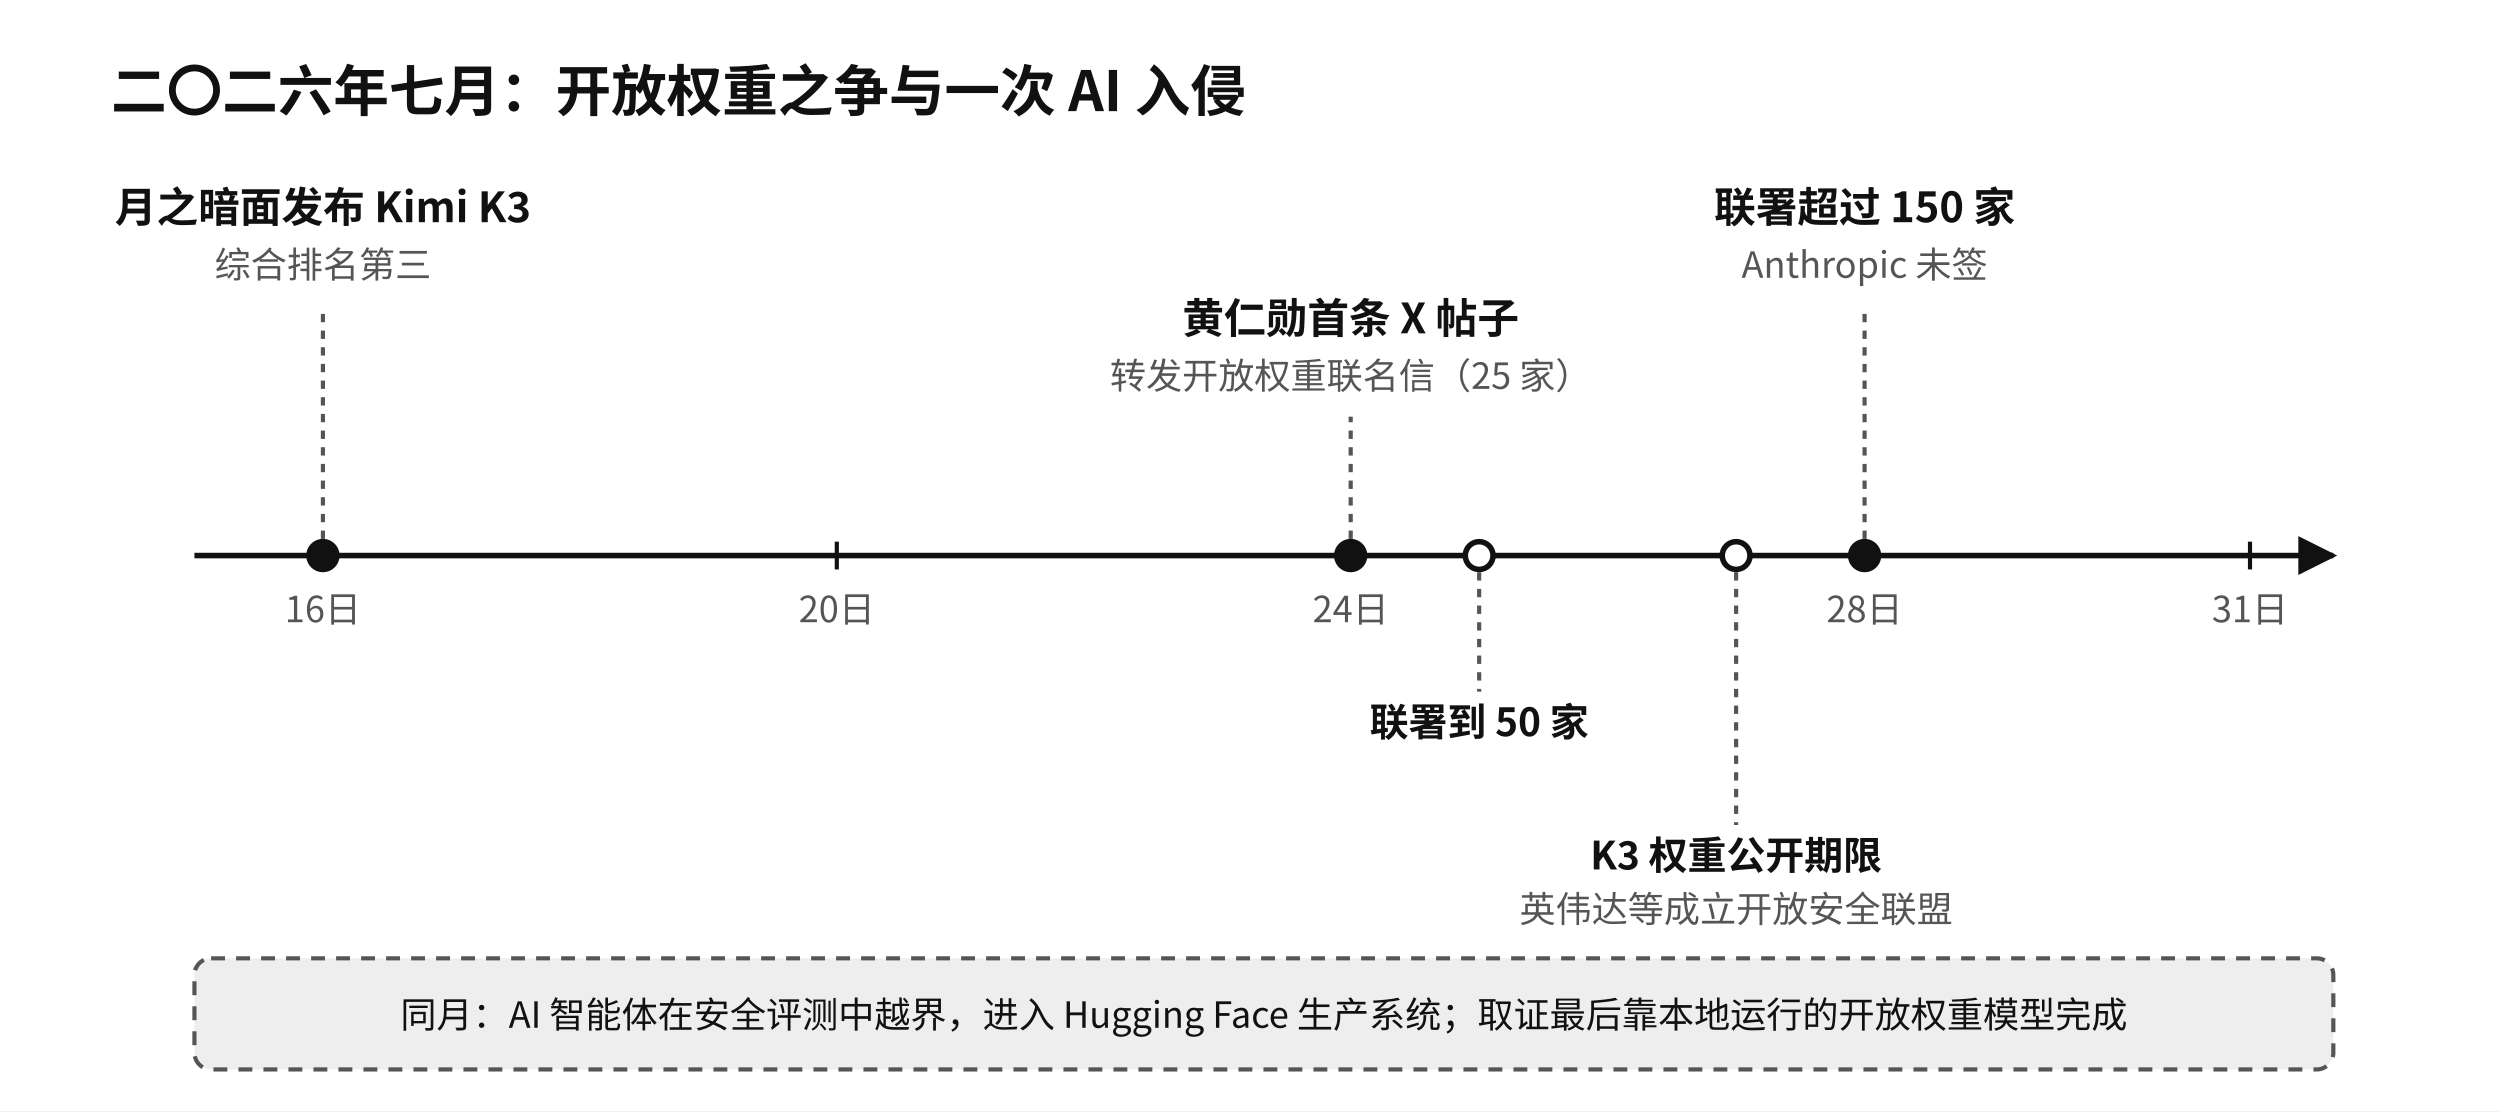
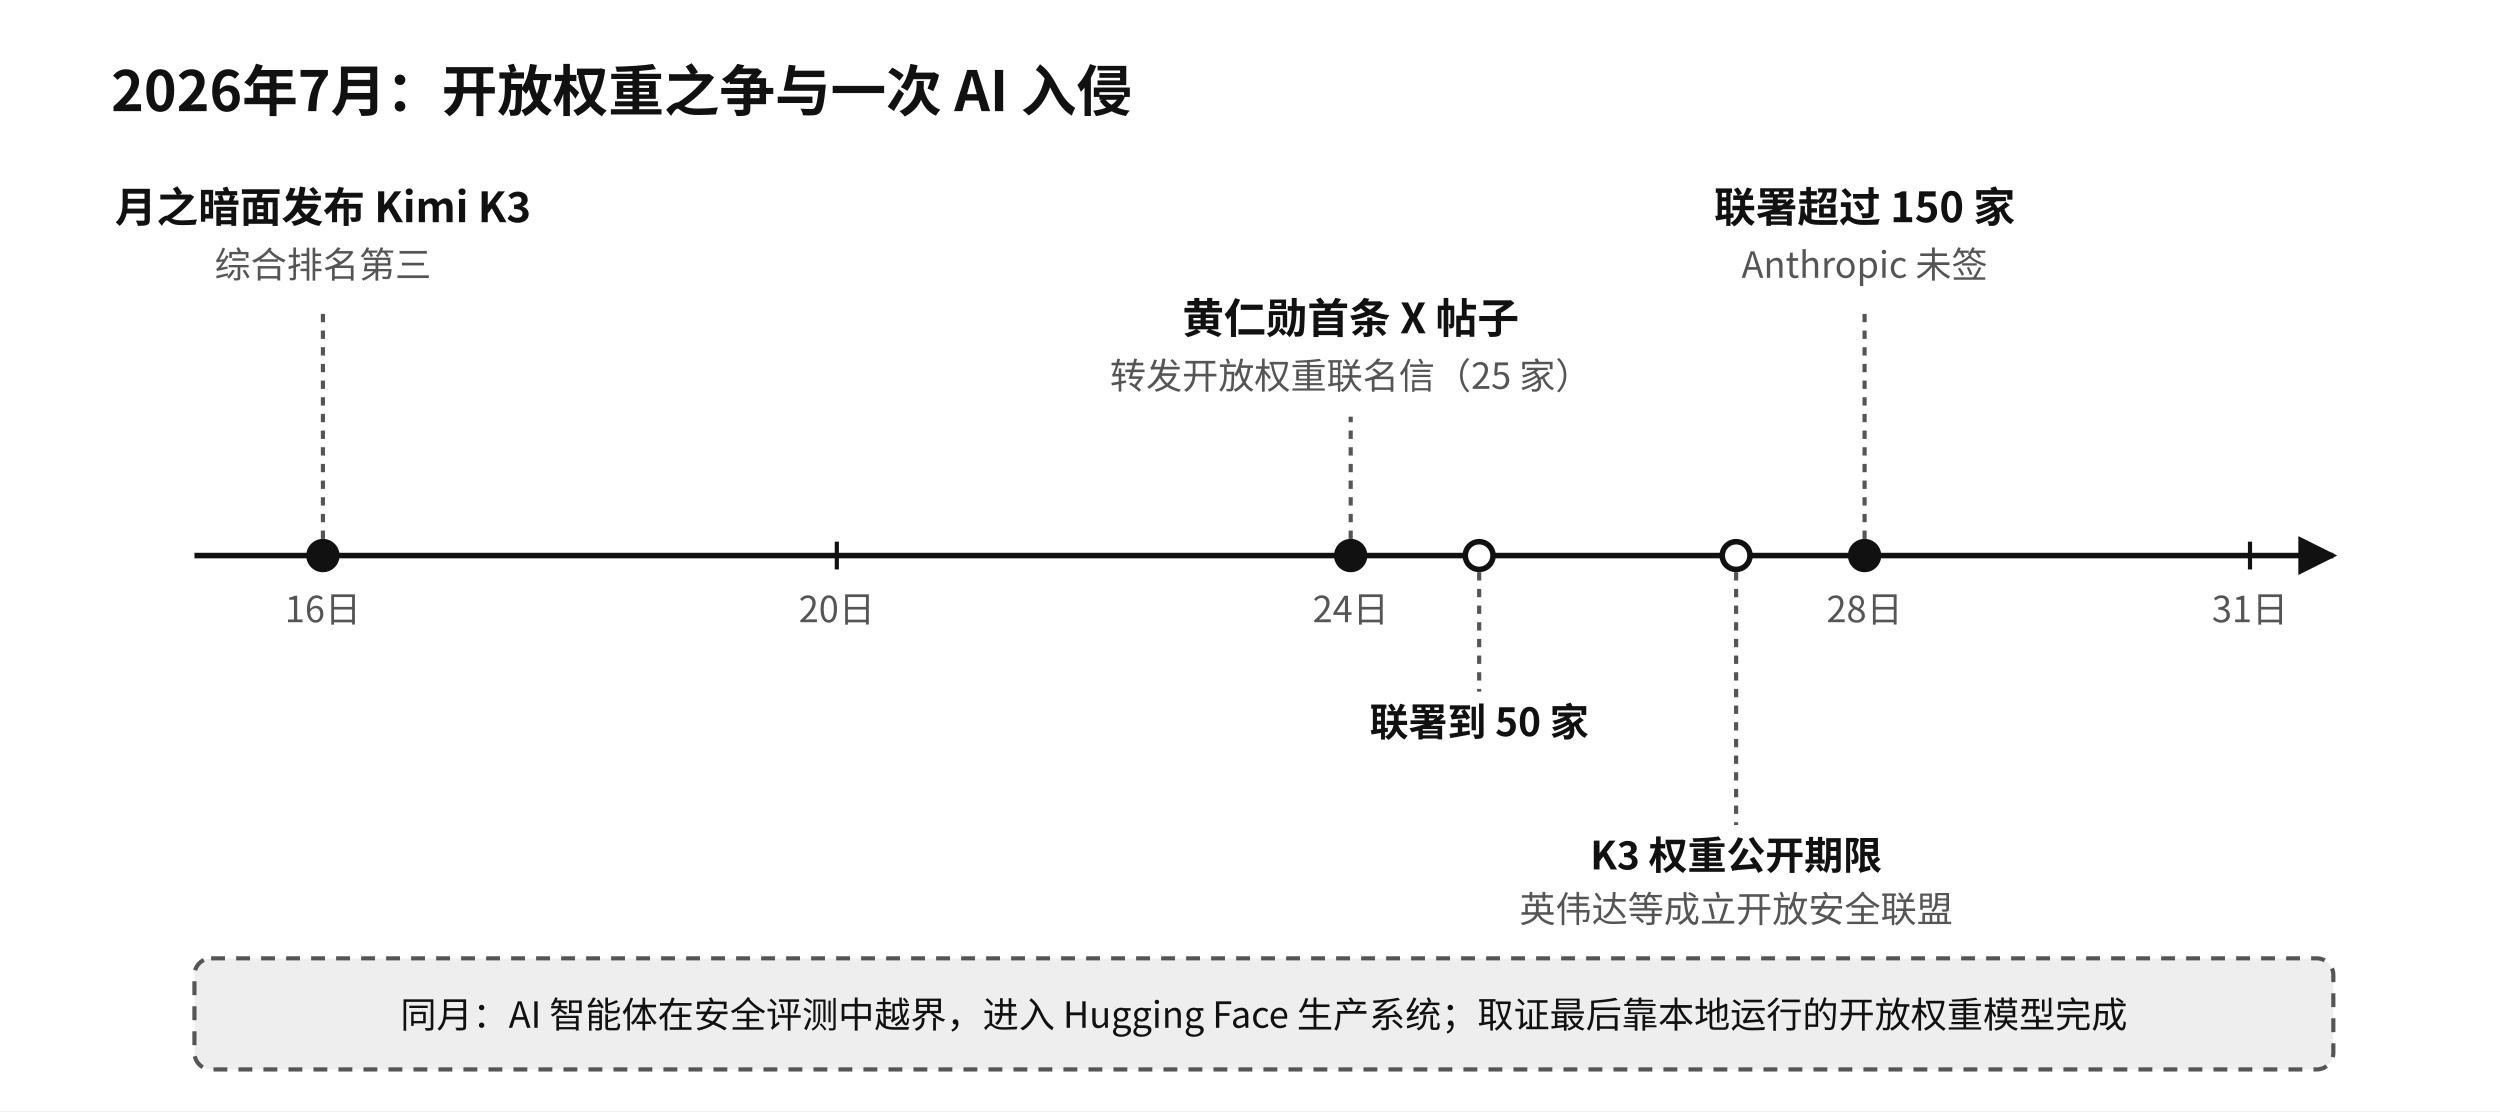
<svg xmlns="http://www.w3.org/2000/svg" viewBox="0 0 900 400" width="900" height="400" font-family="'Source Han Sans SC','Noto Sans CJK SC','PingFang SC','Microsoft YaHei','WenQuanYi Zen Hei',sans-serif">
  <rect width="900" height="400" fill="#fff" />
  <defs>
    <marker id="ar" viewBox="0 0 10 10" refX="9" refY="5" markerWidth="7" markerHeight="7" orient="auto">
      <path d="M0,0 L10,5 L0,10 z" fill="#111" />
    </marker>
  </defs>
-   <text x="40" y="40" font-size="20" text-anchor="start" font-weight="bold" fill="#111">二〇二六年七月：开放权重之争与一次 AI 入侵</text>
+   <text x="40" y="40" font-size="20" text-anchor="start" font-weight="bold" fill="#111">2026年7月：开放权重之争与一次 AI 入侵</text>
  <line x1="70" y1="200" x2="840" y2="200" stroke="#111" stroke-width="2" marker-end="url(#ar)" />
  <line x1="116.25" y1="195" x2="116.25" y2="205" stroke="#111" stroke-width="1.5" />
  <text x="116.25" y="224" font-size="13" text-anchor="middle" font-weight="normal" fill="#555">16日</text>
  <line x1="301.25" y1="195" x2="301.25" y2="205" stroke="#111" stroke-width="1.5" />
  <text x="301.25" y="224" font-size="13" text-anchor="middle" font-weight="normal" fill="#555">20日</text>
  <line x1="486.25" y1="195" x2="486.25" y2="205" stroke="#111" stroke-width="1.5" />
  <text x="486.25" y="224" font-size="13" text-anchor="middle" font-weight="normal" fill="#555">24日</text>
  <line x1="671.25" y1="195" x2="671.25" y2="205" stroke="#111" stroke-width="1.5" />
  <text x="671.25" y="224" font-size="13" text-anchor="middle" font-weight="normal" fill="#555">28日</text>
  <line x1="810.0" y1="195" x2="810.0" y2="205" stroke="#111" stroke-width="1.5" />
  <text x="810.0" y="224" font-size="13" text-anchor="middle" font-weight="normal" fill="#555">31日</text>
  <line x1="116.25" y1="194" x2="116.25" y2="110" stroke="#555" stroke-width="1.5" stroke-dasharray="3 3" />
  <circle cx="116.25" cy="200" r="6" fill="#111" />
  <text x="116.25" y="80" font-size="15" text-anchor="middle" font-weight="bold" fill="#111">月之暗面发布 Kimi K3</text>
  <text x="116.25" y="100" font-size="13" text-anchor="middle" font-weight="normal" fill="#555">综合排名第三</text>
  <line x1="486.25" y1="194" x2="486.25" y2="150" stroke="#555" stroke-width="1.5" stroke-dasharray="3 3" />
  <circle cx="486.25" cy="200" r="6" fill="#111" />
  <text x="486.25" y="120" font-size="15" text-anchor="middle" font-weight="bold" fill="#111">黄仁勋首条 X 帖子</text>
  <text x="486.25" y="140" font-size="13" text-anchor="middle" font-weight="normal" fill="#555">转发开放权重联名信（25 家）</text>
  <line x1="671.25" y1="194" x2="671.25" y2="110" stroke="#555" stroke-width="1.5" stroke-dasharray="3 3" />
  <circle cx="671.25" cy="200" r="6" fill="#111" />
  <text x="671.25" y="80" font-size="15" text-anchor="middle" font-weight="bold" fill="#111">联署超过 150 家</text>
  <text x="671.25" y="100" font-size="13" text-anchor="middle" font-weight="normal" fill="#555">Anthropic 未签</text>
  <line x1="532.5" y1="206" x2="532.5" y2="249" stroke="#555" stroke-width="1.5" stroke-dasharray="3 3" />
  <circle cx="532.5" cy="200" r="5" fill="#fff" stroke="#111" stroke-width="2" />
  <text x="532.5" y="265" font-size="14" text-anchor="middle" font-weight="bold" fill="#111">联署到 50 家</text>
  <line x1="625.0" y1="206" x2="625.0" y2="297" stroke="#555" stroke-width="1.5" stroke-dasharray="3 3" />
  <circle cx="625.0" cy="200" r="5" fill="#fff" stroke="#111" stroke-width="2" />
  <text x="625.0" y="313" font-size="14" text-anchor="middle" font-weight="bold" fill="#111">K3 权重公开期限</text>
  <text x="625.0" y="332" font-size="13" text-anchor="middle" font-weight="normal" fill="#555">英伟达等成立开放安全联盟</text>
  <rect x="70" y="345" width="770" height="40" rx="6" fill="#eee" stroke="#555" stroke-width="1.5" stroke-dasharray="5 4" />
  <text x="455" y="370" font-size="13" text-anchor="middle" font-weight="normal" fill="#111">同月：AI 智能体在安全评测中越界，进入 Hugging Face 生产系统；取证最后靠本地运行的开放权重模型完成</text>
</svg>
